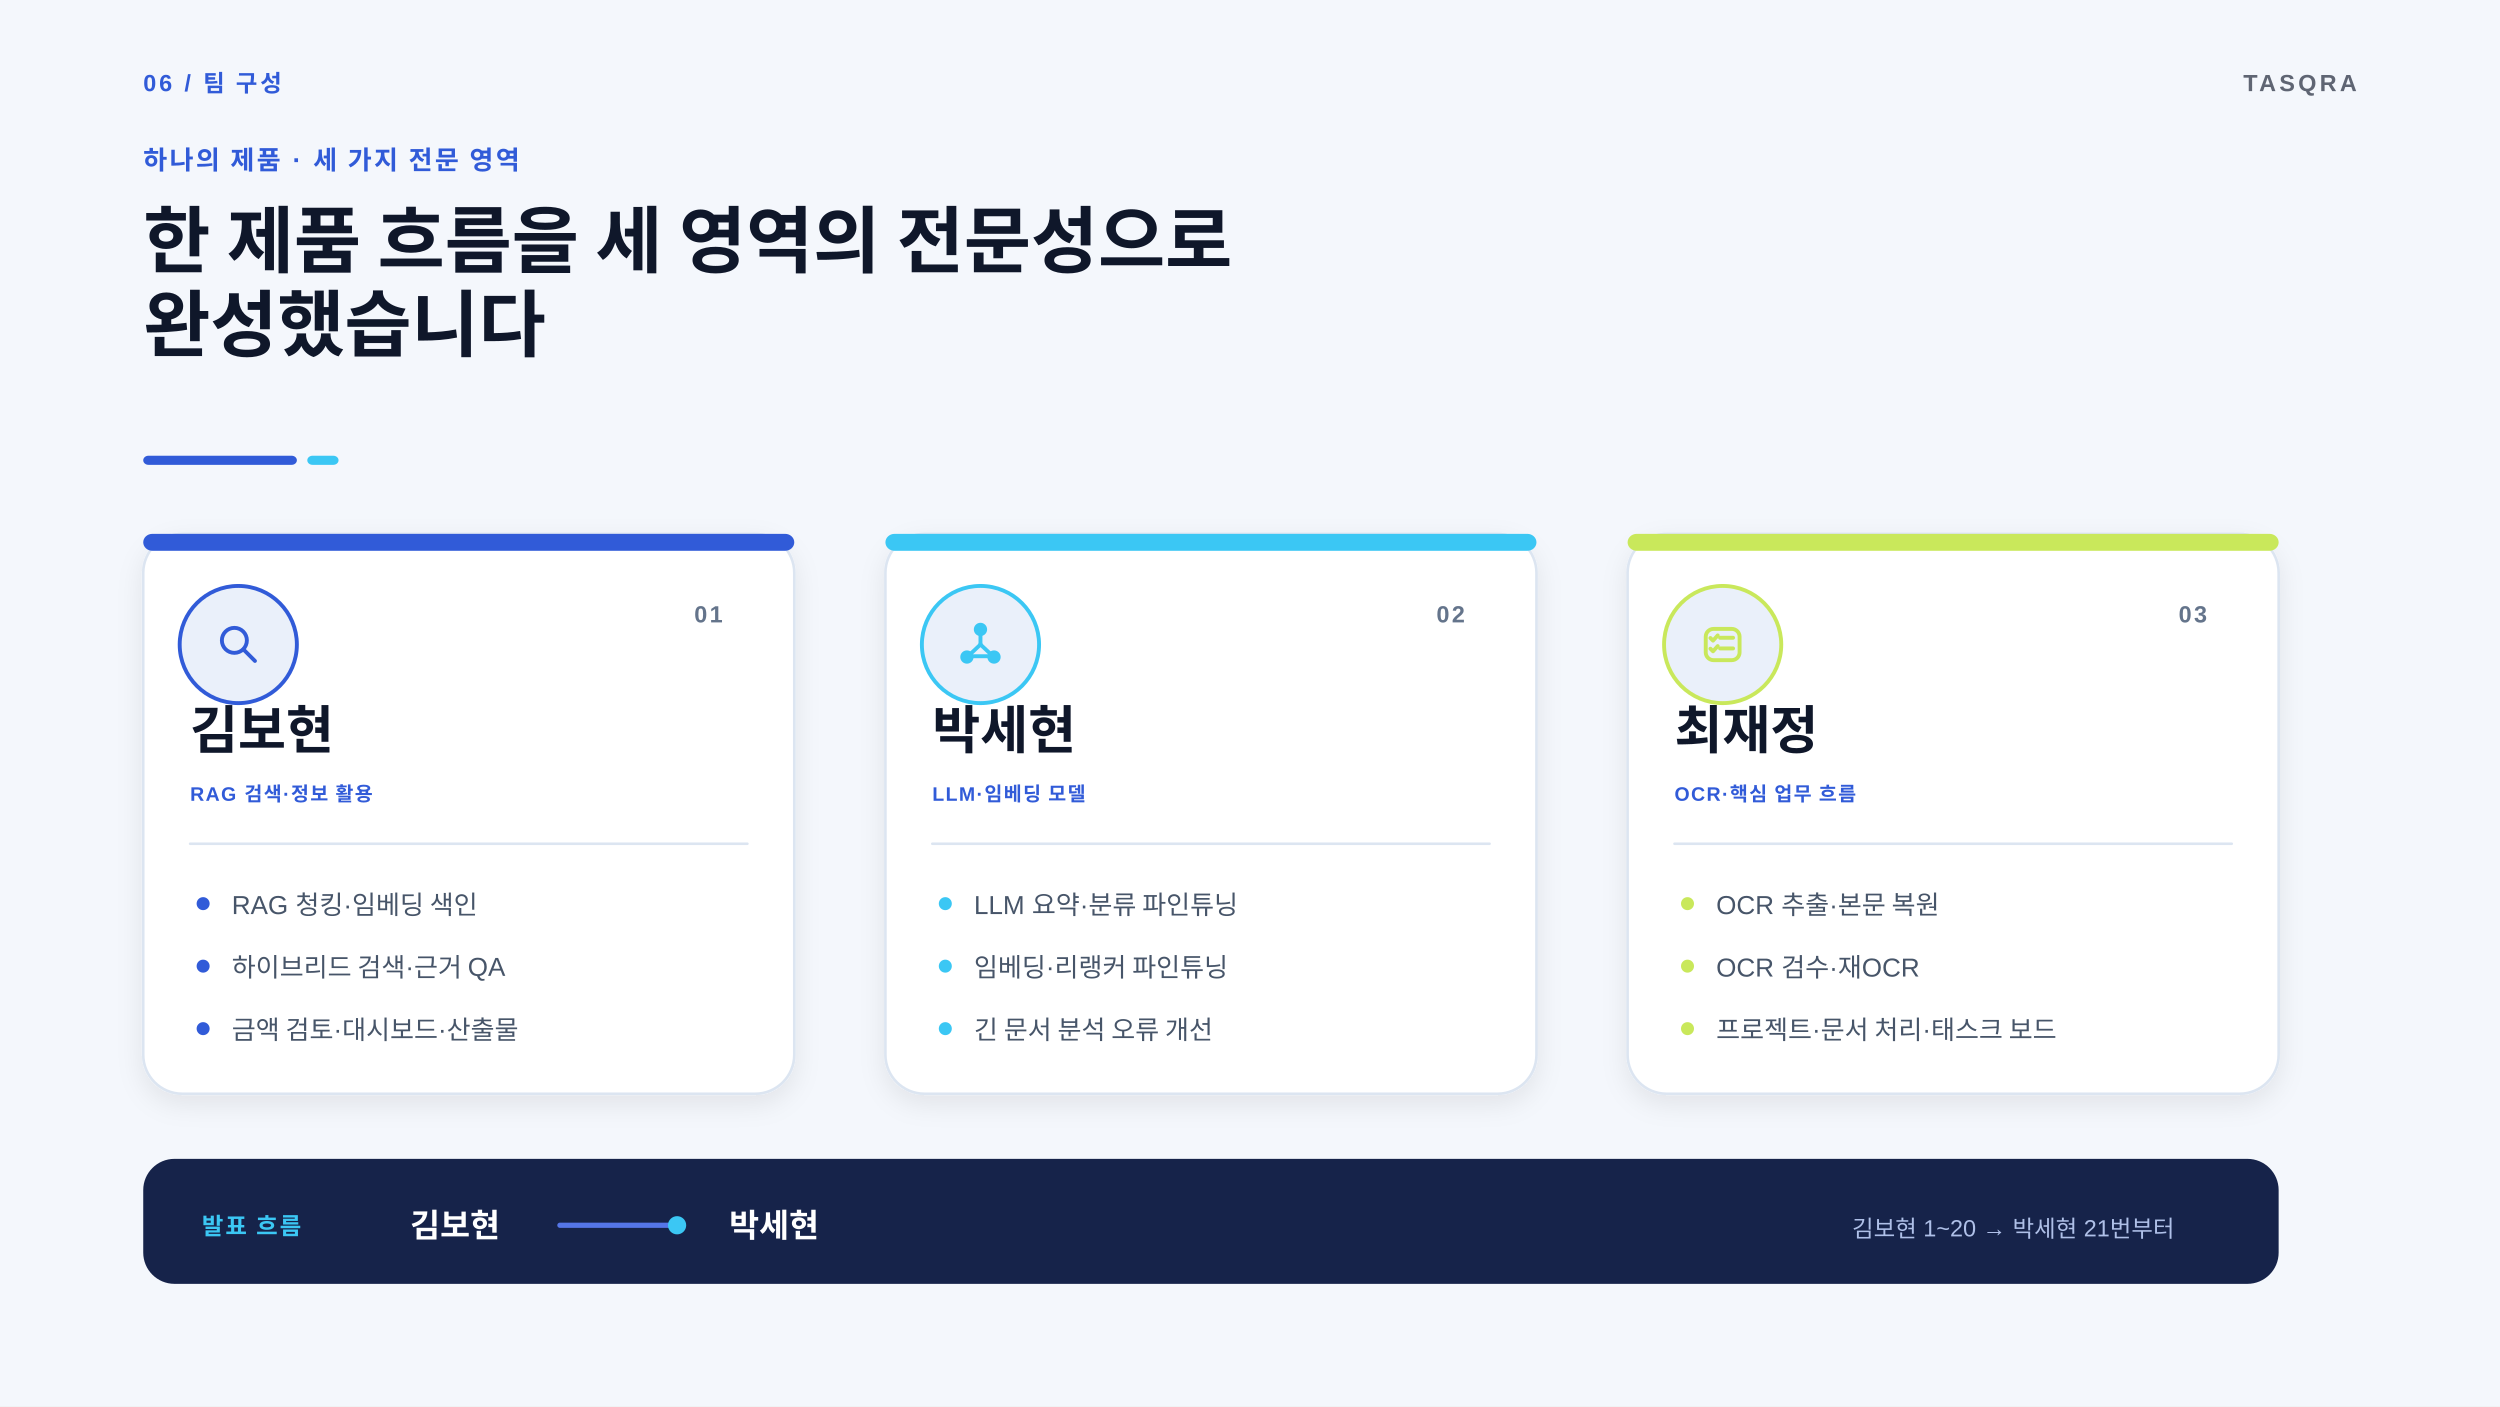
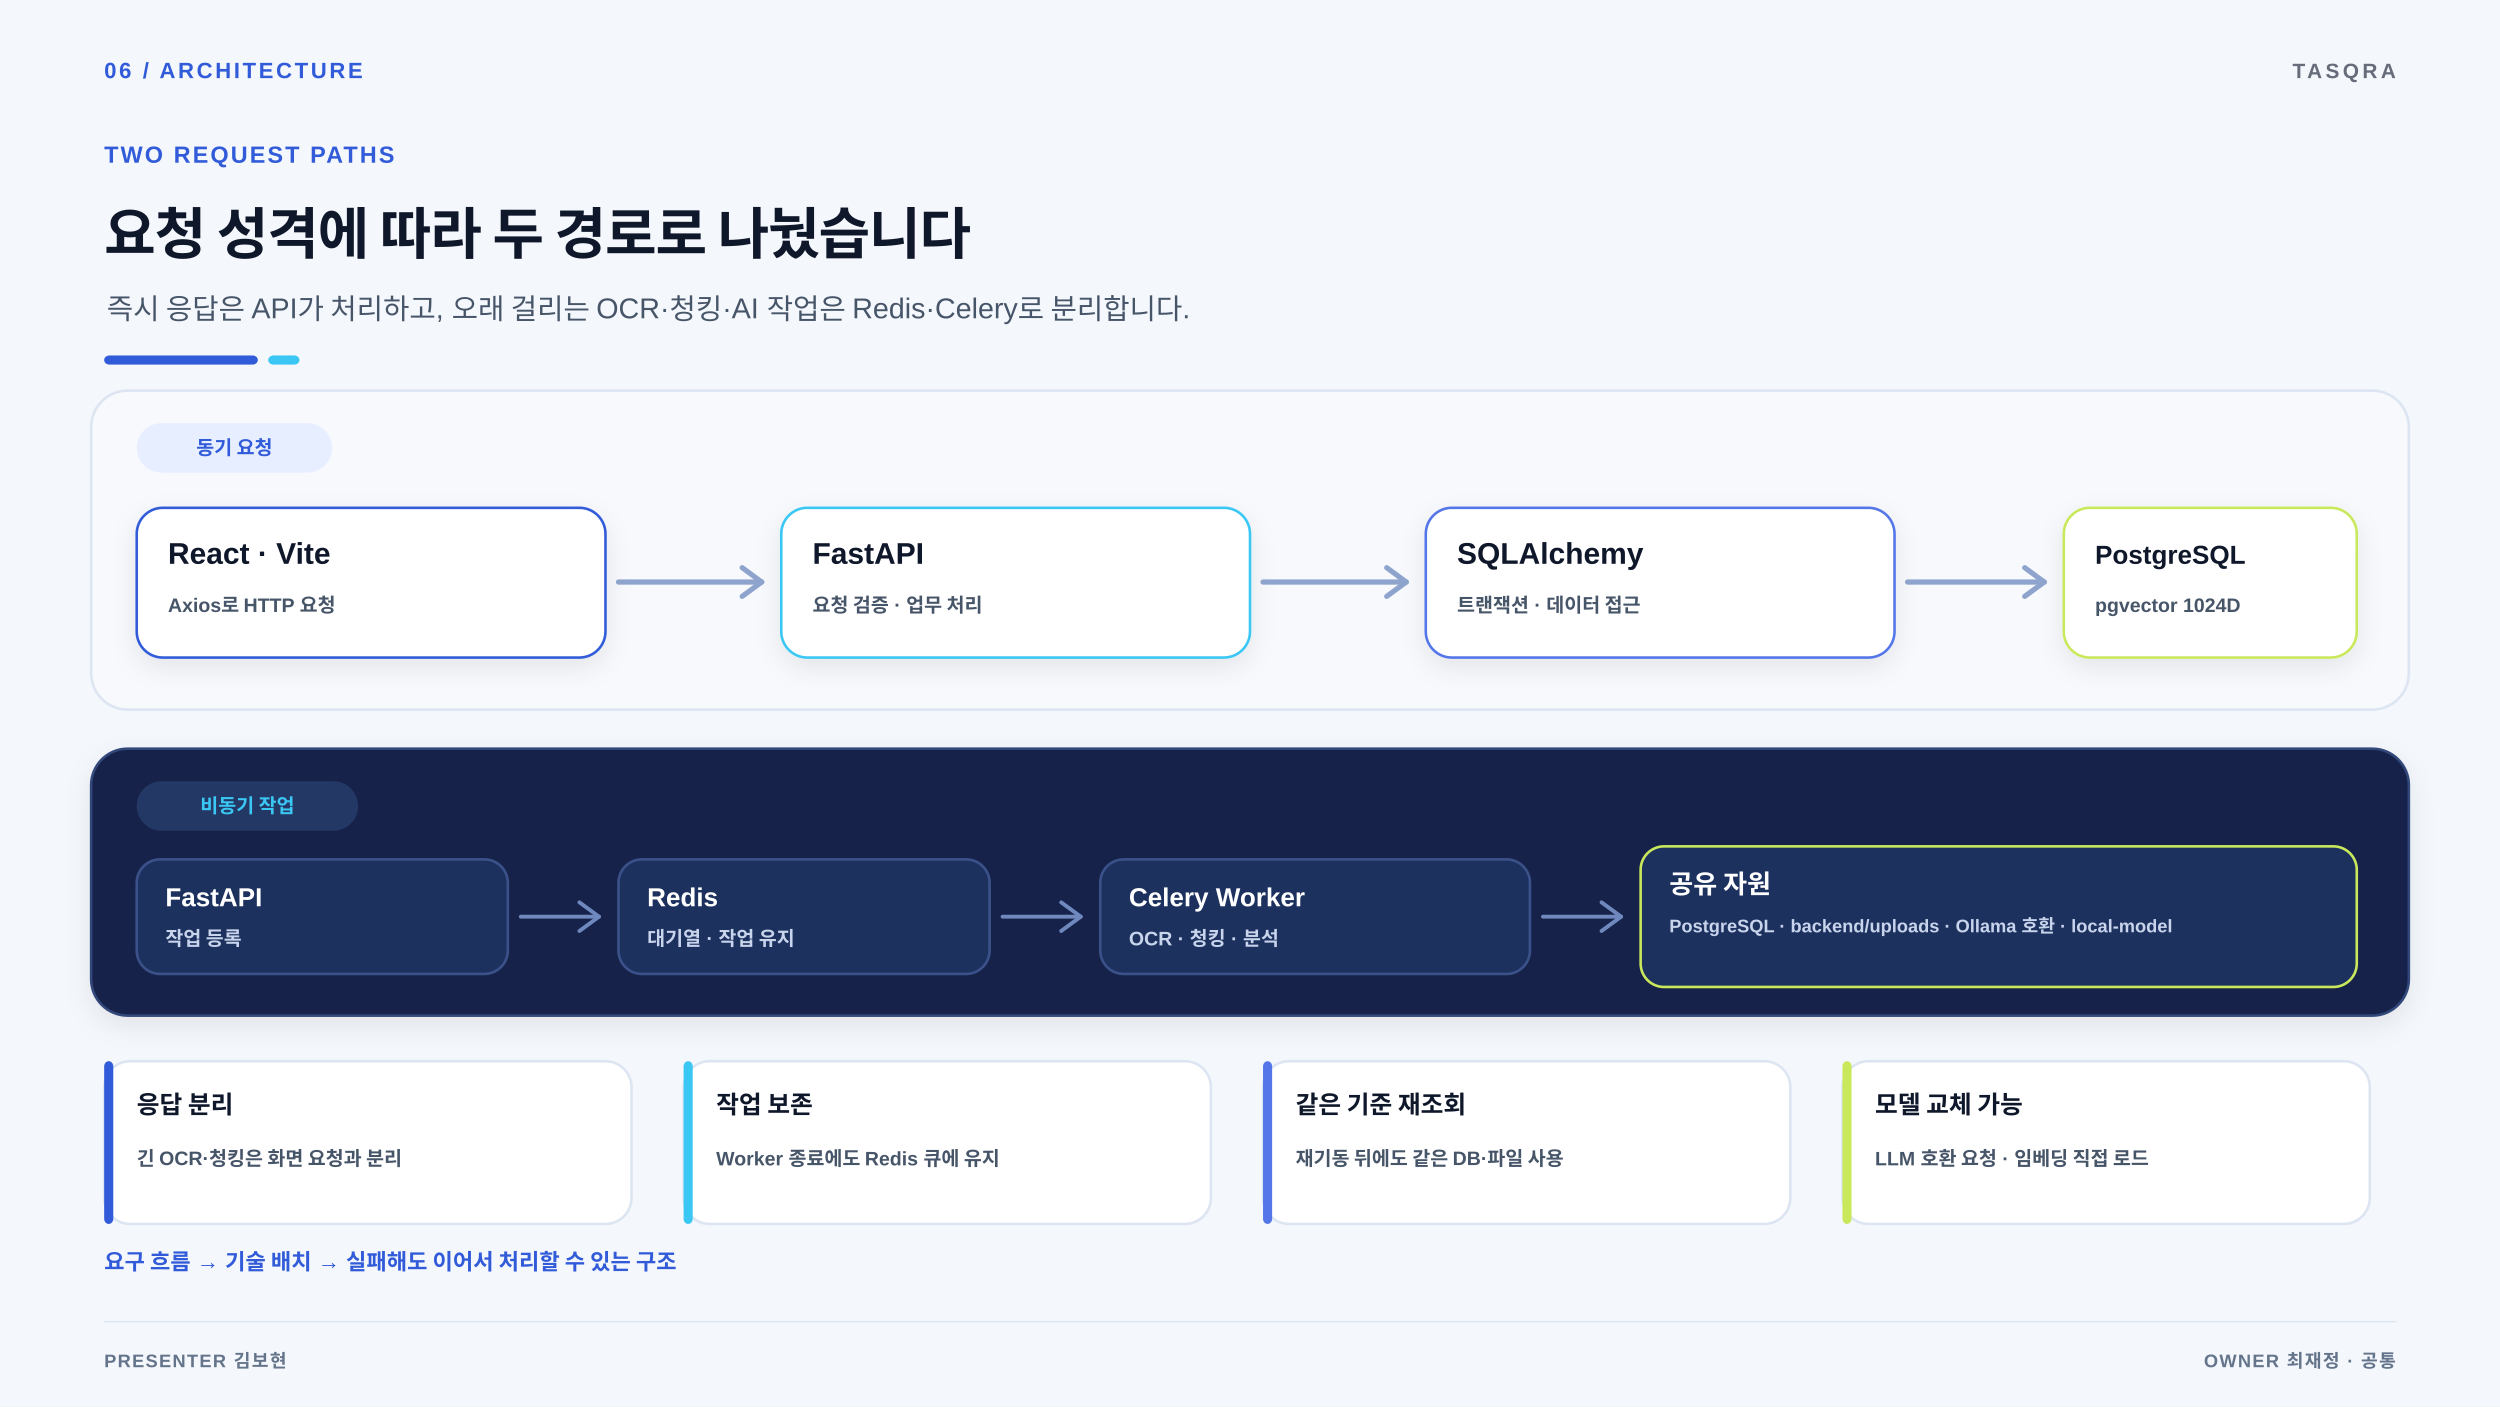
<svg xmlns="http://www.w3.org/2000/svg" width="1920" height="1080" viewBox="0 0 1920 1080">
  <defs>
    <style>@font-face{font-family:NotoKR;src:url("../../포트폴리오/NotoSansKR.ttf") format("truetype");} text{font-family:NotoKR,Arial,sans-serif;}</style>
    <filter id="shadow" x="-20%" y="-20%" width="140%" height="140%">
-       <feDropShadow dx="0" dy="14" stdDeviation="18" flood-color="#0E162F" flood-opacity="0.10" />
+       <feDropShadow dx="0" dy="12" stdDeviation="16" flood-color="#0E162F" flood-opacity="0.11" />
    </filter>
    <filter id="softShadow" x="-20%" y="-20%" width="140%" height="140%">
      <feDropShadow dx="0" dy="7" stdDeviation="10" flood-color="#0E162F" flood-opacity="0.08" />
    </filter>
  </defs>
  <rect x="0" y="0" width="1920" height="1080" rx="0" fill="#F4F7FC" stroke="none" stroke-width="0" opacity="1" />
-   <text x="110" y="70" font-family="NotoKR, Arial, sans-serif" font-size="18" font-weight="700" font-style="normal" fill="#315BD8" text-anchor="start" letter-spacing="2.2" opacity="1">06  /  팀 구성</text>
-   <text x="1810" y="70" font-family="NotoKR, Arial, sans-serif" font-size="18" font-weight="800" font-style="normal" fill="#0F172A" text-anchor="end" letter-spacing="2.5" opacity="0.65">TASQRA</text>
-   <text x="110" y="130" font-family="NotoKR, Arial, sans-serif" font-size="20" font-weight="800" font-style="normal" fill="#315BD8" text-anchor="start" letter-spacing="1.8" opacity="1">하나의 제품 · 세 가지 전문 영역</text>
-   <text x="110" y="205" font-family="NotoKR, Arial, sans-serif" font-size="56" font-weight="800" fill="#0F172A" text-anchor="start">
-     <tspan x="110" dy="0">한 제품 흐름을 세 영역의 전문성으로</tspan>
-     <tspan x="110" dy="64.4">완성했습니다</tspan>
-   </text>
-   <rect x="110" y="410" width="500" height="430" rx="30" fill="#FFFFFF" stroke="#DCE5F1" stroke-width="2" opacity="1" filter="url(#softShadow)" />
-   <rect x="110" y="410" width="500" height="13" rx="7" fill="#315BD8" stroke="none" stroke-width="0" opacity="1" />
-   <circle cx="183" cy="495" r="45" fill="#EAF0FA" stroke="#315BD8" stroke-width="3" opacity="1" />
-   <g fill="none" stroke="#315BD8" stroke-width="3" stroke-linecap="round">
-     <circle cx="180.0" cy="491.8" r="9.6" />
-     <line x1="187.0" y1="498.8" x2="195.8" y2="507.6" />
-   </g>
-   <text x="555" y="478" font-family="NotoKR, Arial, sans-serif" font-size="18" font-weight="800" font-style="normal" fill="#64748B" text-anchor="end" letter-spacing="1.8" opacity="1">01</text>
-   <text x="146" y="575" font-family="NotoKR, Arial, sans-serif" font-size="40" font-weight="800" font-style="normal" fill="#0F172A" text-anchor="start" letter-spacing="0" opacity="1">김보현</text>
-   <text x="146" y="615" font-family="NotoKR, Arial, sans-serif" font-size="15" font-weight="800" font-style="normal" fill="#315BD8" text-anchor="start" letter-spacing="1.05" opacity="1">RAG 검색·정보 활용</text>
-   <line x1="146" y1="648" x2="574" y2="648" stroke="#DCE5F1" stroke-width="2" stroke-linecap="round" opacity="1" />
-   <circle cx="156" cy="694" r="5" fill="#315BD8" stroke="none" stroke-width="0" opacity="1" />
-   <text x="178" y="702" font-family="NotoKR, Arial, sans-serif" font-size="20" font-weight="500" font-style="normal" fill="#475569" text-anchor="start" letter-spacing="0" opacity="1">RAG 청킹·임베딩 색인</text>
-   <circle cx="156" cy="742" r="5" fill="#315BD8" stroke="none" stroke-width="0" opacity="1" />
-   <text x="178" y="750" font-family="NotoKR, Arial, sans-serif" font-size="20" font-weight="500" font-style="normal" fill="#475569" text-anchor="start" letter-spacing="0" opacity="1">하이브리드 검색·근거 QA</text>
-   <circle cx="156" cy="790" r="5" fill="#315BD8" stroke="none" stroke-width="0" opacity="1" />
-   <text x="178" y="798" font-family="NotoKR, Arial, sans-serif" font-size="20" font-weight="500" font-style="normal" fill="#475569" text-anchor="start" letter-spacing="0" opacity="1">금액 검토·대시보드·산출물</text>
-   <rect x="680" y="410" width="500" height="430" rx="30" fill="#FFFFFF" stroke="#DCE5F1" stroke-width="2" opacity="1" filter="url(#softShadow)" />
-   <rect x="680" y="410" width="500" height="13" rx="7" fill="#3BC7F4" stroke="none" stroke-width="0" opacity="1" />
-   <circle cx="753" cy="495" r="45" fill="#EAF0FA" stroke="#3BC7F4" stroke-width="3" opacity="1" />
-   <g fill="none" stroke="#3BC7F4" stroke-width="3" stroke-linecap="round">
-     <line x1="753" y1="484.6" x2="753" y2="495" />
-     <line x1="743.4" y1="504.0" x2="762.6" y2="504.0" />
-     <line x1="743.4" y1="504.0" x2="753" y2="495" />
-     <line x1="762.6" y1="504.0" x2="753" y2="495" />
-     <circle cx="753" cy="483.4" r="3.6" fill="#3BC7F4" />
-     <circle cx="742.6" cy="504.6" r="3.6" fill="#3BC7F4" />
-     <circle cx="763.4" cy="504.6" r="3.6" fill="#3BC7F4" />
-   </g>
-   <text x="1125" y="478" font-family="NotoKR, Arial, sans-serif" font-size="18" font-weight="800" font-style="normal" fill="#64748B" text-anchor="end" letter-spacing="1.8" opacity="1">02</text>
-   <text x="716" y="575" font-family="NotoKR, Arial, sans-serif" font-size="40" font-weight="800" font-style="normal" fill="#0F172A" text-anchor="start" letter-spacing="0" opacity="1">박세현</text>
-   <text x="716" y="615" font-family="NotoKR, Arial, sans-serif" font-size="15" font-weight="800" font-style="normal" fill="#315BD8" text-anchor="start" letter-spacing="1.05" opacity="1">LLM·임베딩 모델</text>
-   <line x1="716" y1="648" x2="1144" y2="648" stroke="#DCE5F1" stroke-width="2" stroke-linecap="round" opacity="1" />
-   <circle cx="726" cy="694" r="5" fill="#3BC7F4" stroke="none" stroke-width="0" opacity="1" />
-   <text x="748" y="702" font-family="NotoKR, Arial, sans-serif" font-size="20" font-weight="500" font-style="normal" fill="#475569" text-anchor="start" letter-spacing="0" opacity="1">LLM 요약·분류 파인튜닝</text>
-   <circle cx="726" cy="742" r="5" fill="#3BC7F4" stroke="none" stroke-width="0" opacity="1" />
-   <text x="748" y="750" font-family="NotoKR, Arial, sans-serif" font-size="20" font-weight="500" font-style="normal" fill="#475569" text-anchor="start" letter-spacing="0" opacity="1">임베딩·리랭커 파인튜닝</text>
-   <circle cx="726" cy="790" r="5" fill="#3BC7F4" stroke="none" stroke-width="0" opacity="1" />
-   <text x="748" y="798" font-family="NotoKR, Arial, sans-serif" font-size="20" font-weight="500" font-style="normal" fill="#475569" text-anchor="start" letter-spacing="0" opacity="1">긴 문서 분석 오류 개선</text>
-   <rect x="1250" y="410" width="500" height="430" rx="30" fill="#FFFFFF" stroke="#DCE5F1" stroke-width="2" opacity="1" filter="url(#softShadow)" />
-   <rect x="1250" y="410" width="500" height="13" rx="7" fill="#C9E85B" stroke="none" stroke-width="0" opacity="1" />
-   <circle cx="1323" cy="495" r="45" fill="#EAF0FA" stroke="#C9E85B" stroke-width="3" opacity="1" />
-   <g fill="none" stroke="#C9E85B" stroke-width="3" stroke-linecap="round" stroke-linejoin="round">
-     <rect x="1310.0" y="483.0" width="26.0" height="24.0" rx="6" />
-     <path d="M 1313.6 490.0 l 2.0 2.0 l 3.6 -4.0" />
-     <line x1="1321.0" y1="489.8" x2="1331.0" y2="489.8" />
-     <path d="M 1313.6 498.2 l 2.0 2.0 l 3.6 -4.0" />
-     <line x1="1321.0" y1="498.0" x2="1331.0" y2="498.0" />
-   </g>
-   <text x="1695" y="478" font-family="NotoKR, Arial, sans-serif" font-size="18" font-weight="800" font-style="normal" fill="#64748B" text-anchor="end" letter-spacing="1.8" opacity="1">03</text>
-   <text x="1286" y="575" font-family="NotoKR, Arial, sans-serif" font-size="40" font-weight="800" font-style="normal" fill="#0F172A" text-anchor="start" letter-spacing="0" opacity="1">최재정</text>
-   <text x="1286" y="615" font-family="NotoKR, Arial, sans-serif" font-size="15" font-weight="800" font-style="normal" fill="#315BD8" text-anchor="start" letter-spacing="1.05" opacity="1">OCR·핵심 업무 흐름</text>
-   <line x1="1286" y1="648" x2="1714" y2="648" stroke="#DCE5F1" stroke-width="2" stroke-linecap="round" opacity="1" />
-   <circle cx="1296" cy="694" r="5" fill="#C9E85B" stroke="none" stroke-width="0" opacity="1" />
-   <text x="1318" y="702" font-family="NotoKR, Arial, sans-serif" font-size="20" font-weight="500" font-style="normal" fill="#475569" text-anchor="start" letter-spacing="0" opacity="1">OCR 추출·본문 복원</text>
-   <circle cx="1296" cy="742" r="5" fill="#C9E85B" stroke="none" stroke-width="0" opacity="1" />
-   <text x="1318" y="750" font-family="NotoKR, Arial, sans-serif" font-size="20" font-weight="500" font-style="normal" fill="#475569" text-anchor="start" letter-spacing="0" opacity="1">OCR 검수·재OCR</text>
-   <circle cx="1296" cy="790" r="5" fill="#C9E85B" stroke="none" stroke-width="0" opacity="1" />
-   <text x="1318" y="798" font-family="NotoKR, Arial, sans-serif" font-size="20" font-weight="500" font-style="normal" fill="#475569" text-anchor="start" letter-spacing="0" opacity="1">프로젝트·문서 처리·태스크 보드</text>
-   <rect x="110" y="890" width="1640" height="96" rx="24" fill="#16234A" stroke="none" stroke-width="0" opacity="1" />
-   <text x="155" y="948" font-family="NotoKR, Arial, sans-serif" font-size="18" font-weight="800" font-style="normal" fill="#3BC7F4" text-anchor="start" letter-spacing="1.5" opacity="1">발표 흐름</text>
-   <text x="315" y="950" font-family="NotoKR, Arial, sans-serif" font-size="25" font-weight="800" font-style="normal" fill="#FFFFFF" text-anchor="start" letter-spacing="0" opacity="1">김보현</text>
-   <line x1="430" y1="941" x2="520" y2="941" stroke="#5576E8" stroke-width="4" stroke-linecap="round" opacity="1" />
-   <circle cx="520" cy="941" r="7" fill="#3BC7F4" stroke="none" stroke-width="0" opacity="1" />
-   <text x="560" y="950" font-family="NotoKR, Arial, sans-serif" font-size="25" font-weight="800" font-style="normal" fill="#FFFFFF" text-anchor="start" letter-spacing="0" opacity="1">박세현</text>
-   <text x="1670" y="950" font-family="NotoKR, Arial, sans-serif" font-size="18" font-weight="500" font-style="normal" fill="#AFC0E8" text-anchor="end" letter-spacing="0" opacity="1">김보현 1~20  →  박세현 21번부터</text>
-   <rect x="110" y="350" width="118" height="7" rx="4" fill="#315BD8" stroke="none" stroke-width="0" opacity="1" />
-   <rect x="236" y="350" width="24" height="7" rx="4" fill="#3BC7F4" stroke="none" stroke-width="0" opacity="1" />
+   <text x="80" y="60" font-family="NotoKR, Arial, sans-serif" font-size="17" font-weight="800" font-style="normal" fill="#315BD8" text-anchor="start" letter-spacing="2" opacity="1">06  /  ARCHITECTURE</text>
+   <text x="1840" y="60" font-family="NotoKR, Arial, sans-serif" font-size="16" font-weight="800" font-style="normal" fill="#0F172A" text-anchor="end" letter-spacing="2.6" opacity="0.62">TASQRA</text>
+   <line x1="80" y1="1015" x2="1840" y2="1015" stroke="#DCE5F1" stroke-width="1" stroke-linecap="round" opacity="1" />
+   <text x="80" y="1050" font-family="NotoKR, Arial, sans-serif" font-size="14" font-weight="700" font-style="normal" fill="#64748B" text-anchor="start" letter-spacing="1" opacity="1">PRESENTER  김보현</text>
+   <text x="1840" y="1050" font-family="NotoKR, Arial, sans-serif" font-size="14" font-weight="700" font-style="normal" fill="#64748B" text-anchor="end" letter-spacing="1" opacity="1">OWNER  최재정 · 공통</text>
+   <text x="80" y="125" font-family="NotoKR, Arial, sans-serif" font-size="18" font-weight="800" font-style="normal" fill="#315BD8" text-anchor="start" letter-spacing="1.6" opacity="1">TWO REQUEST PATHS</text>
+   <text x="80" y="195" font-family="NotoKR, Arial, sans-serif" font-size="43" font-weight="800" font-style="normal" fill="#0F172A" text-anchor="start" letter-spacing="-0.8" opacity="1">요청 성격에 따라 두 경로로 나눴습니다</text>
+   <text x="82" y="245" font-family="NotoKR, Arial, sans-serif" font-size="22" font-weight="500" font-style="normal" fill="#475569" text-anchor="start" letter-spacing="0" opacity="1">즉시 응답은 API가 처리하고, 오래 걸리는 OCR·청킹·AI 작업은 Redis·Celery로 분리합니다.</text>
+   <rect x="80" y="273" width="118" height="7" rx="4" fill="#315BD8" stroke="none" stroke-width="0" opacity="1" />
+   <rect x="206" y="273" width="24" height="7" rx="4" fill="#3BC7F4" stroke="none" stroke-width="0" opacity="1" />
+   <rect x="70" y="300" width="1780" height="245" rx="28" fill="#F7F9FD" stroke="#DCE5F1" stroke-width="2" opacity="1" />
+   <rect x="105" y="325" width="150" height="38" rx="19.0" fill="#E7EEFF" stroke="none" stroke-width="0" opacity="1" />
+   <text x="180.0" y="349.1" font-family="NotoKR, Arial, sans-serif" font-size="15" font-weight="700" font-style="normal" fill="#315BD8" text-anchor="middle" letter-spacing="0" opacity="1">동기 요청</text>
+   <rect x="105" y="390" width="360" height="115" rx="20" fill="#FFFFFF" stroke="#315BD8" stroke-width="2" opacity="1" filter="url(#softShadow)" />
+   <text x="129" y="433" font-family="NotoKR, Arial, sans-serif" font-size="23" font-weight="800" font-style="normal" fill="#0F172A" text-anchor="start" letter-spacing="0" opacity="1">React · Vite</text>
+   <text x="129" y="470" font-family="NotoKR, Arial, sans-serif" font-size="15" font-weight="600" font-style="normal" fill="#475569" text-anchor="start" letter-spacing="0" opacity="1">Axios로 HTTP 요청</text>
+   <rect x="600" y="390" width="360" height="115" rx="20" fill="#FFFFFF" stroke="#3BC7F4" stroke-width="2" opacity="1" filter="url(#softShadow)" />
+   <text x="624" y="433" font-family="NotoKR, Arial, sans-serif" font-size="23" font-weight="800" font-style="normal" fill="#0F172A" text-anchor="start" letter-spacing="0" opacity="1">FastAPI</text>
+   <text x="624" y="470" font-family="NotoKR, Arial, sans-serif" font-size="15" font-weight="600" font-style="normal" fill="#475569" text-anchor="start" letter-spacing="0" opacity="1">요청 검증 · 업무 처리</text>
+   <rect x="1095" y="390" width="360" height="115" rx="20" fill="#FFFFFF" stroke="#5576E8" stroke-width="2" opacity="1" filter="url(#softShadow)" />
+   <text x="1119" y="433" font-family="NotoKR, Arial, sans-serif" font-size="23" font-weight="800" font-style="normal" fill="#0F172A" text-anchor="start" letter-spacing="0" opacity="1">SQLAlchemy</text>
+   <text x="1119" y="470" font-family="NotoKR, Arial, sans-serif" font-size="15" font-weight="600" font-style="normal" fill="#475569" text-anchor="start" letter-spacing="0" opacity="1">트랜잭션 · 데이터 접근</text>
+   <rect x="1585" y="390" width="225" height="115" rx="20" fill="#FFFFFF" stroke="#C9E85B" stroke-width="2" opacity="1" filter="url(#softShadow)" />
+   <text x="1609" y="433" font-family="NotoKR, Arial, sans-serif" font-size="20" font-weight="800" font-style="normal" fill="#0F172A" text-anchor="start" letter-spacing="0" opacity="1">PostgreSQL</text>
+   <text x="1609" y="470" font-family="NotoKR, Arial, sans-serif" font-size="15" font-weight="600" font-style="normal" fill="#475569" text-anchor="start" letter-spacing="0" opacity="1">pgvector 1024D</text>
+   <line x1="475" y1="447" x2="585" y2="447" stroke="#8EA4CC" stroke-width="4" stroke-linecap="round" opacity="1" />
+   <path d="M 570 436 L 585 447 L 570 458" fill="none" stroke="#8EA4CC" stroke-width="4" stroke-linecap="round" stroke-linejoin="round" />
+   <line x1="970" y1="447" x2="1080" y2="447" stroke="#8EA4CC" stroke-width="4" stroke-linecap="round" opacity="1" />
+   <path d="M 1065 436 L 1080 447 L 1065 458" fill="none" stroke="#8EA4CC" stroke-width="4" stroke-linecap="round" stroke-linejoin="round" />
+   <line x1="1465" y1="447" x2="1570" y2="447" stroke="#8EA4CC" stroke-width="4" stroke-linecap="round" opacity="1" />
+   <path d="M 1555 436 L 1570 447 L 1555 458" fill="none" stroke="#8EA4CC" stroke-width="4" stroke-linecap="round" stroke-linejoin="round" />
+   <rect x="70" y="575" width="1780" height="205" rx="28" fill="#16234A" stroke="#31477A" stroke-width="2" opacity="1" filter="url(#softShadow)" />
+   <rect x="105" y="600" width="170" height="38" rx="19.0" fill="#243866" stroke="none" stroke-width="0" opacity="1" />
+   <text x="190.0" y="624.1" font-family="NotoKR, Arial, sans-serif" font-size="15" font-weight="700" font-style="normal" fill="#3BC7F4" text-anchor="middle" letter-spacing="0" opacity="1">비동기 작업</text>
+   <rect x="105" y="660" width="285" height="88" rx="18" fill="#1D315F" stroke="#3A5289" stroke-width="2" opacity="1" />
+   <text x="127" y="696" font-family="NotoKR, Arial, sans-serif" font-size="20" font-weight="800" font-style="normal" fill="#FFFFFF" text-anchor="start" letter-spacing="0" opacity="1">FastAPI</text>
+   <text x="127" y="726" font-family="NotoKR, Arial, sans-serif" font-size="15" font-weight="600" font-style="normal" fill="#C8D4EC" text-anchor="start" letter-spacing="0" opacity="1">작업 등록</text>
+   <rect x="475" y="660" width="285" height="88" rx="18" fill="#1D315F" stroke="#3A5289" stroke-width="2" opacity="1" />
+   <text x="497" y="696" font-family="NotoKR, Arial, sans-serif" font-size="20" font-weight="800" font-style="normal" fill="#FFFFFF" text-anchor="start" letter-spacing="0" opacity="1">Redis</text>
+   <text x="497" y="726" font-family="NotoKR, Arial, sans-serif" font-size="15" font-weight="600" font-style="normal" fill="#C8D4EC" text-anchor="start" letter-spacing="0" opacity="1">대기열 · 작업 유지</text>
+   <rect x="845" y="660" width="330" height="88" rx="18" fill="#1D315F" stroke="#3A5289" stroke-width="2" opacity="1" />
+   <text x="867" y="696" font-family="NotoKR, Arial, sans-serif" font-size="20" font-weight="800" font-style="normal" fill="#FFFFFF" text-anchor="start" letter-spacing="0" opacity="1">Celery Worker</text>
+   <text x="867" y="726" font-family="NotoKR, Arial, sans-serif" font-size="15" font-weight="600" font-style="normal" fill="#C8D4EC" text-anchor="start" letter-spacing="0" opacity="1">OCR · 청킹 · 분석</text>
+   <rect x="1260" y="650" width="550" height="108" rx="18" fill="#1D315F" stroke="#C9E85B" stroke-width="2" opacity="1" />
+   <text x="1282" y="686" font-family="NotoKR, Arial, sans-serif" font-size="20" font-weight="800" font-style="normal" fill="#FFFFFF" text-anchor="start" letter-spacing="0" opacity="1">공유 자원</text>
+   <text x="1282" y="716" font-family="NotoKR, Arial, sans-serif" font-size="14" font-weight="600" font-style="normal" fill="#C8D4EC" text-anchor="start" letter-spacing="0" opacity="1">PostgreSQL · backend/uploads · Ollama 호환 · local-model</text>
+   <line x1="400" y1="704" x2="460" y2="704" stroke="#6F89BF" stroke-width="3" stroke-linecap="round" opacity="1" />
+   <path d="M 445 693 L 460 704 L 445 715" fill="none" stroke="#6F89BF" stroke-width="3" stroke-linecap="round" stroke-linejoin="round" />
+   <line x1="770" y1="704" x2="830" y2="704" stroke="#6F89BF" stroke-width="3" stroke-linecap="round" opacity="1" />
+   <path d="M 815 693 L 830 704 L 815 715" fill="none" stroke="#6F89BF" stroke-width="3" stroke-linecap="round" stroke-linejoin="round" />
+   <line x1="1185" y1="704" x2="1245" y2="704" stroke="#6F89BF" stroke-width="3" stroke-linecap="round" opacity="1" />
+   <path d="M 1230 693 L 1245 704 L 1230 715" fill="none" stroke="#6F89BF" stroke-width="3" stroke-linecap="round" stroke-linejoin="round" />
+   <rect x="80" y="815" width="405" height="125" rx="20" fill="#FFFFFF" stroke="#DCE5F1" stroke-width="2" opacity="1" />
+   <rect x="80" y="815" width="7" height="125" rx="4" fill="#315BD8" stroke="none" stroke-width="0" opacity="1" />
+   <text x="105" y="855" font-family="NotoKR, Arial, sans-serif" font-size="19" font-weight="800" font-style="normal" fill="#0F172A" text-anchor="start" letter-spacing="0" opacity="1">응답 분리</text>
+   <text x="105" y="895" font-family="NotoKR, Arial, sans-serif" font-size="15" font-weight="600" font-style="normal" fill="#475569" text-anchor="start" letter-spacing="0" opacity="1">긴 OCR·청킹은 화면 요청과 분리</text>
+   <rect x="525" y="815" width="405" height="125" rx="20" fill="#FFFFFF" stroke="#DCE5F1" stroke-width="2" opacity="1" />
+   <rect x="525" y="815" width="7" height="125" rx="4" fill="#3BC7F4" stroke="none" stroke-width="0" opacity="1" />
+   <text x="550" y="855" font-family="NotoKR, Arial, sans-serif" font-size="19" font-weight="800" font-style="normal" fill="#0F172A" text-anchor="start" letter-spacing="0" opacity="1">작업 보존</text>
+   <text x="550" y="895" font-family="NotoKR, Arial, sans-serif" font-size="15" font-weight="600" font-style="normal" fill="#475569" text-anchor="start" letter-spacing="0" opacity="1">Worker 종료에도 Redis 큐에 유지</text>
+   <rect x="970" y="815" width="405" height="125" rx="20" fill="#FFFFFF" stroke="#DCE5F1" stroke-width="2" opacity="1" />
+   <rect x="970" y="815" width="7" height="125" rx="4" fill="#5576E8" stroke="none" stroke-width="0" opacity="1" />
+   <text x="995" y="855" font-family="NotoKR, Arial, sans-serif" font-size="19" font-weight="800" font-style="normal" fill="#0F172A" text-anchor="start" letter-spacing="0" opacity="1">같은 기준 재조회</text>
+   <text x="995" y="895" font-family="NotoKR, Arial, sans-serif" font-size="15" font-weight="600" font-style="normal" fill="#475569" text-anchor="start" letter-spacing="0" opacity="1">재기동 뒤에도 같은 DB·파일 사용</text>
+   <rect x="1415" y="815" width="405" height="125" rx="20" fill="#FFFFFF" stroke="#DCE5F1" stroke-width="2" opacity="1" />
+   <rect x="1415" y="815" width="7" height="125" rx="4" fill="#C9E85B" stroke="none" stroke-width="0" opacity="1" />
+   <text x="1440" y="855" font-family="NotoKR, Arial, sans-serif" font-size="19" font-weight="800" font-style="normal" fill="#0F172A" text-anchor="start" letter-spacing="0" opacity="1">모델 교체 가능</text>
+   <text x="1440" y="895" font-family="NotoKR, Arial, sans-serif" font-size="15" font-weight="600" font-style="normal" fill="#475569" text-anchor="start" letter-spacing="0" opacity="1">LLM 호환 요청 · 임베딩 직접 로드</text>
+   <text x="80" y="975" font-family="NotoKR, Arial, sans-serif" font-size="17" font-weight="800" font-style="normal" fill="#315BD8" text-anchor="start" letter-spacing="0" opacity="1">요구 흐름  →  기술 배치  →  실패해도 이어서 처리할 수 있는 구조</text>
</svg>
